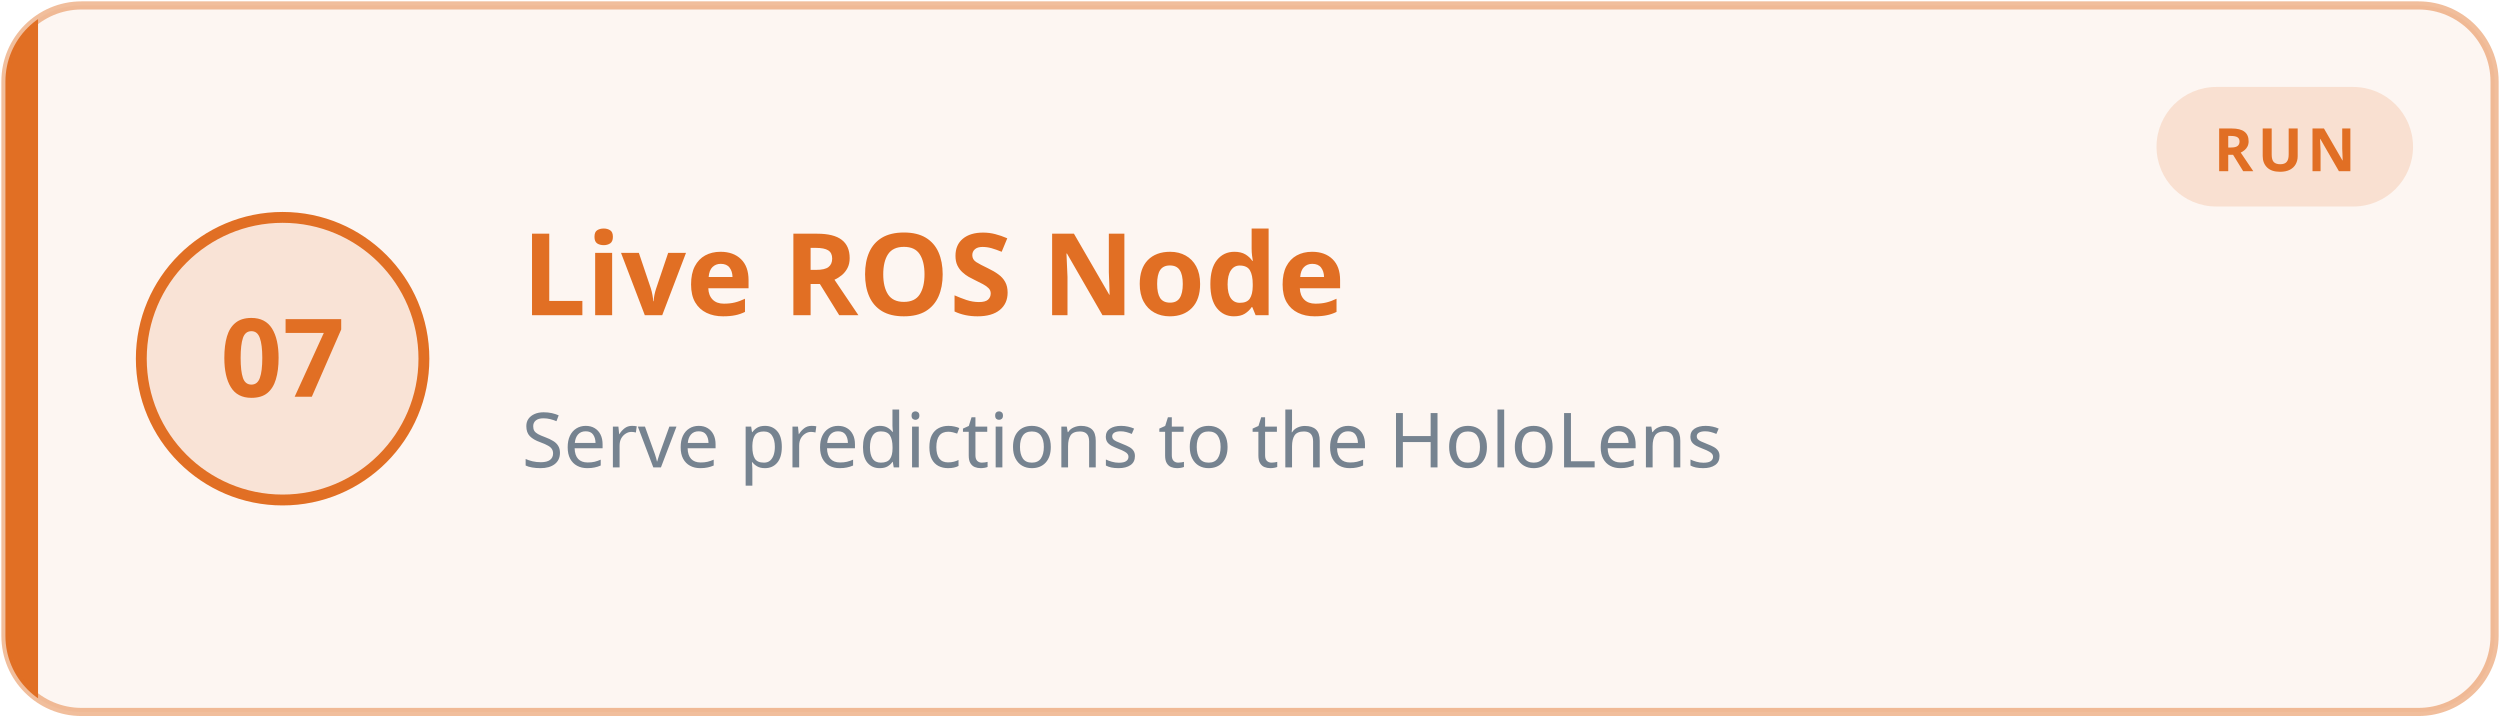
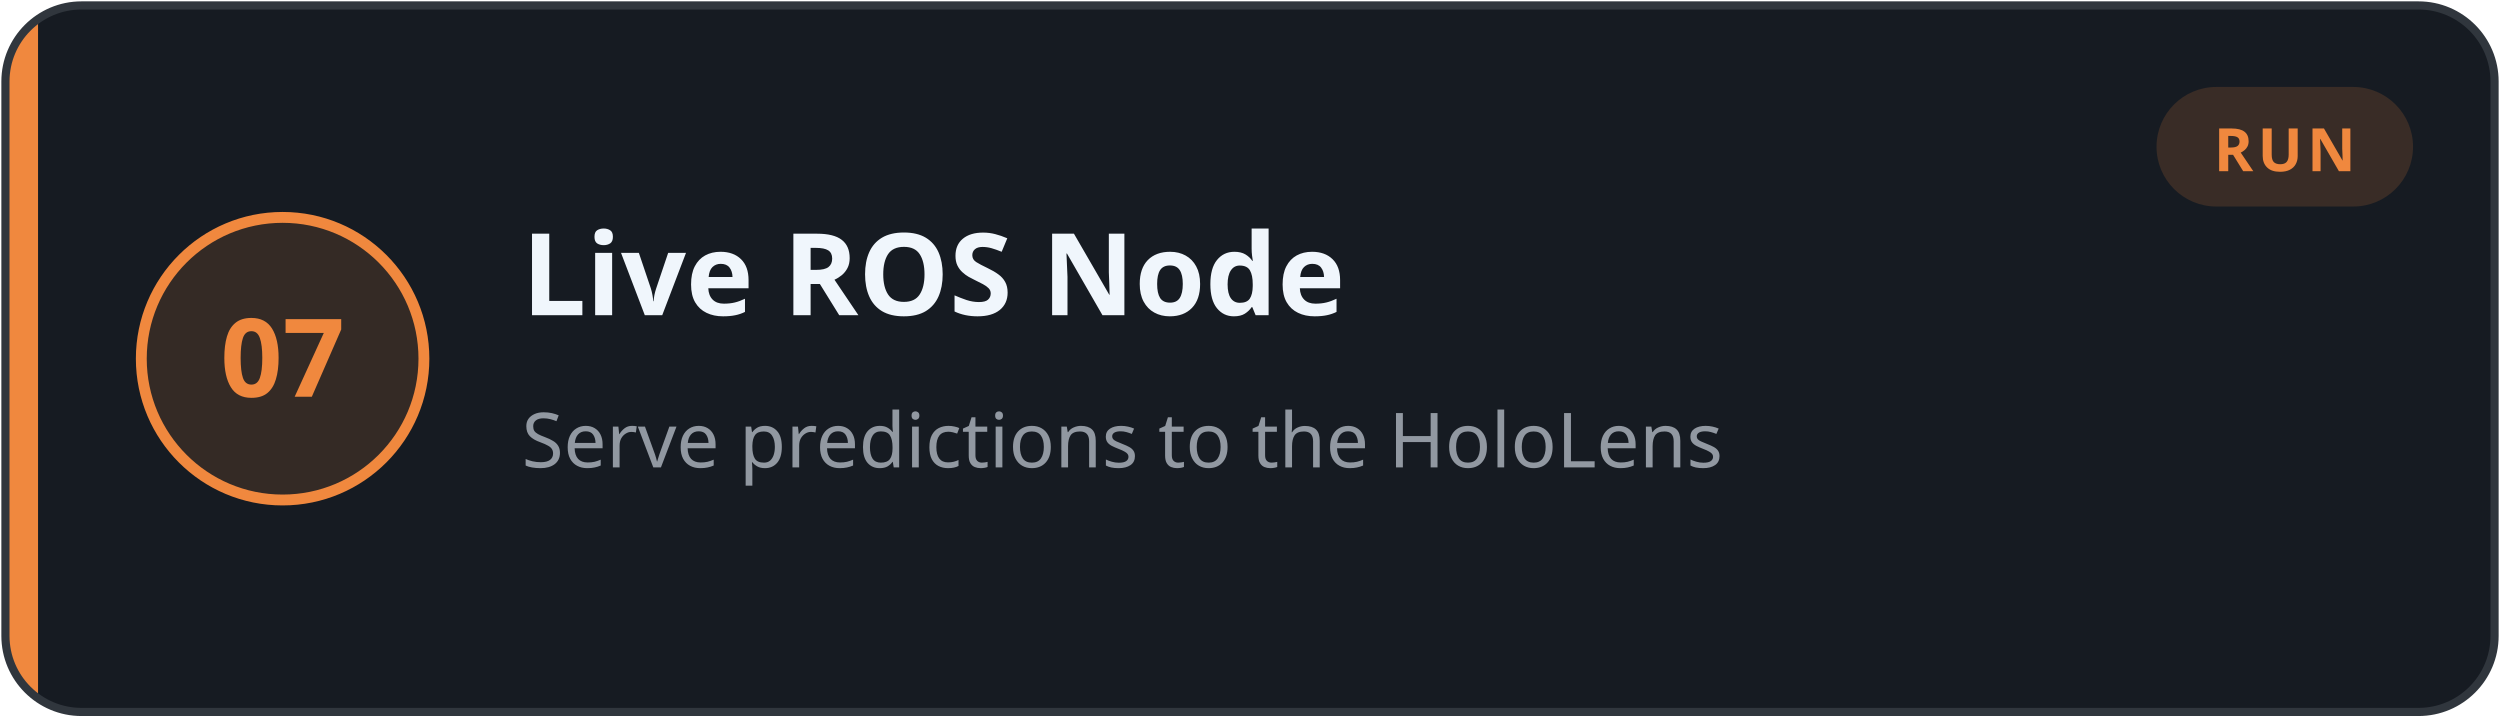
<svg xmlns="http://www.w3.org/2000/svg" width="460" height="132" viewBox="0 0 460 132">
  <defs>
    <clipPath id="card">
      <rect x="1" y="1" width="458" height="130" rx="14" />
    </clipPath>
  </defs>
-   <rect x="1" y="1" width="458" height="130" rx="14" fill="#e16f24" fill-opacity="0.06" />
-   <rect x="0" y="0" width="7" height="132" fill="#e16f24" clip-path="url(#card)" />
-   <rect x="1" y="1" width="458" height="130" rx="14" fill="none" stroke="#e16f24" stroke-opacity="0.45" stroke-width="1.5" />
-   <circle cx="52" cy="66" r="26" fill="#e16f24" fill-opacity="0.14" stroke="#e16f24" stroke-width="2" />
-   <text x="52" y="73" text-anchor="middle" font-family="-apple-system, BlinkMacSystemFont, 'Segoe UI', 'Noto Sans', Helvetica, Arial, sans-serif" font-size="20" font-weight="700" fill="#e16f24">07</text>
-   <rect x="396.8" y="16" width="47.2" height="22" rx="11" fill="#e16f24" fill-opacity="0.16" />
-   <text x="420.4" y="31.5" text-anchor="middle" font-family="-apple-system, BlinkMacSystemFont, 'Segoe UI', 'Noto Sans', Helvetica, Arial, sans-serif" font-size="11" font-weight="700" letter-spacing="0.8" fill="#e16f24">RUN</text>
-   <text x="96" y="58" font-family="-apple-system, BlinkMacSystemFont, 'Segoe UI', 'Noto Sans', Helvetica, Arial, sans-serif" font-size="21" font-weight="700" fill="#e16f24">Live ROS Node</text>
-   <text x="96" y="86" font-family="-apple-system, BlinkMacSystemFont, 'Segoe UI', 'Noto Sans', Helvetica, Arial, sans-serif" font-size="14" fill="#768390">Serve predictions to the HoloLens</text>
+   <rect x="1" y="1" width="458" height="130" rx="14" fill="#161b22" />
+   <rect x="0" y="0" width="7" height="132" fill="#f0883e" clip-path="url(#card)" />
+   <rect x="1" y="1" width="458" height="130" rx="14" fill="none" stroke="#30363d" stroke-width="1.5" />
+   <circle cx="52" cy="66" r="26" fill="#f0883e" fill-opacity="0.14" stroke="#f0883e" stroke-width="2" />
+   <text x="52" y="73" text-anchor="middle" font-family="-apple-system, BlinkMacSystemFont, 'Segoe UI', 'Noto Sans', Helvetica, Arial, sans-serif" font-size="20" font-weight="700" fill="#f0883e">07</text>
+   <rect x="396.8" y="16" width="47.2" height="22" rx="11" fill="#f0883e" fill-opacity="0.16" />
+   <text x="420.4" y="31.5" text-anchor="middle" font-family="-apple-system, BlinkMacSystemFont, 'Segoe UI', 'Noto Sans', Helvetica, Arial, sans-serif" font-size="11" font-weight="700" letter-spacing="0.8" fill="#f0883e">RUN</text>
+   <text x="96" y="58" font-family="-apple-system, BlinkMacSystemFont, 'Segoe UI', 'Noto Sans', Helvetica, Arial, sans-serif" font-size="21" font-weight="700" fill="#f0f6fc">Live ROS Node</text>
+   <text x="96" y="86" font-family="-apple-system, BlinkMacSystemFont, 'Segoe UI', 'Noto Sans', Helvetica, Arial, sans-serif" font-size="14" fill="#9198a1">Serve predictions to the HoloLens</text>
</svg>
